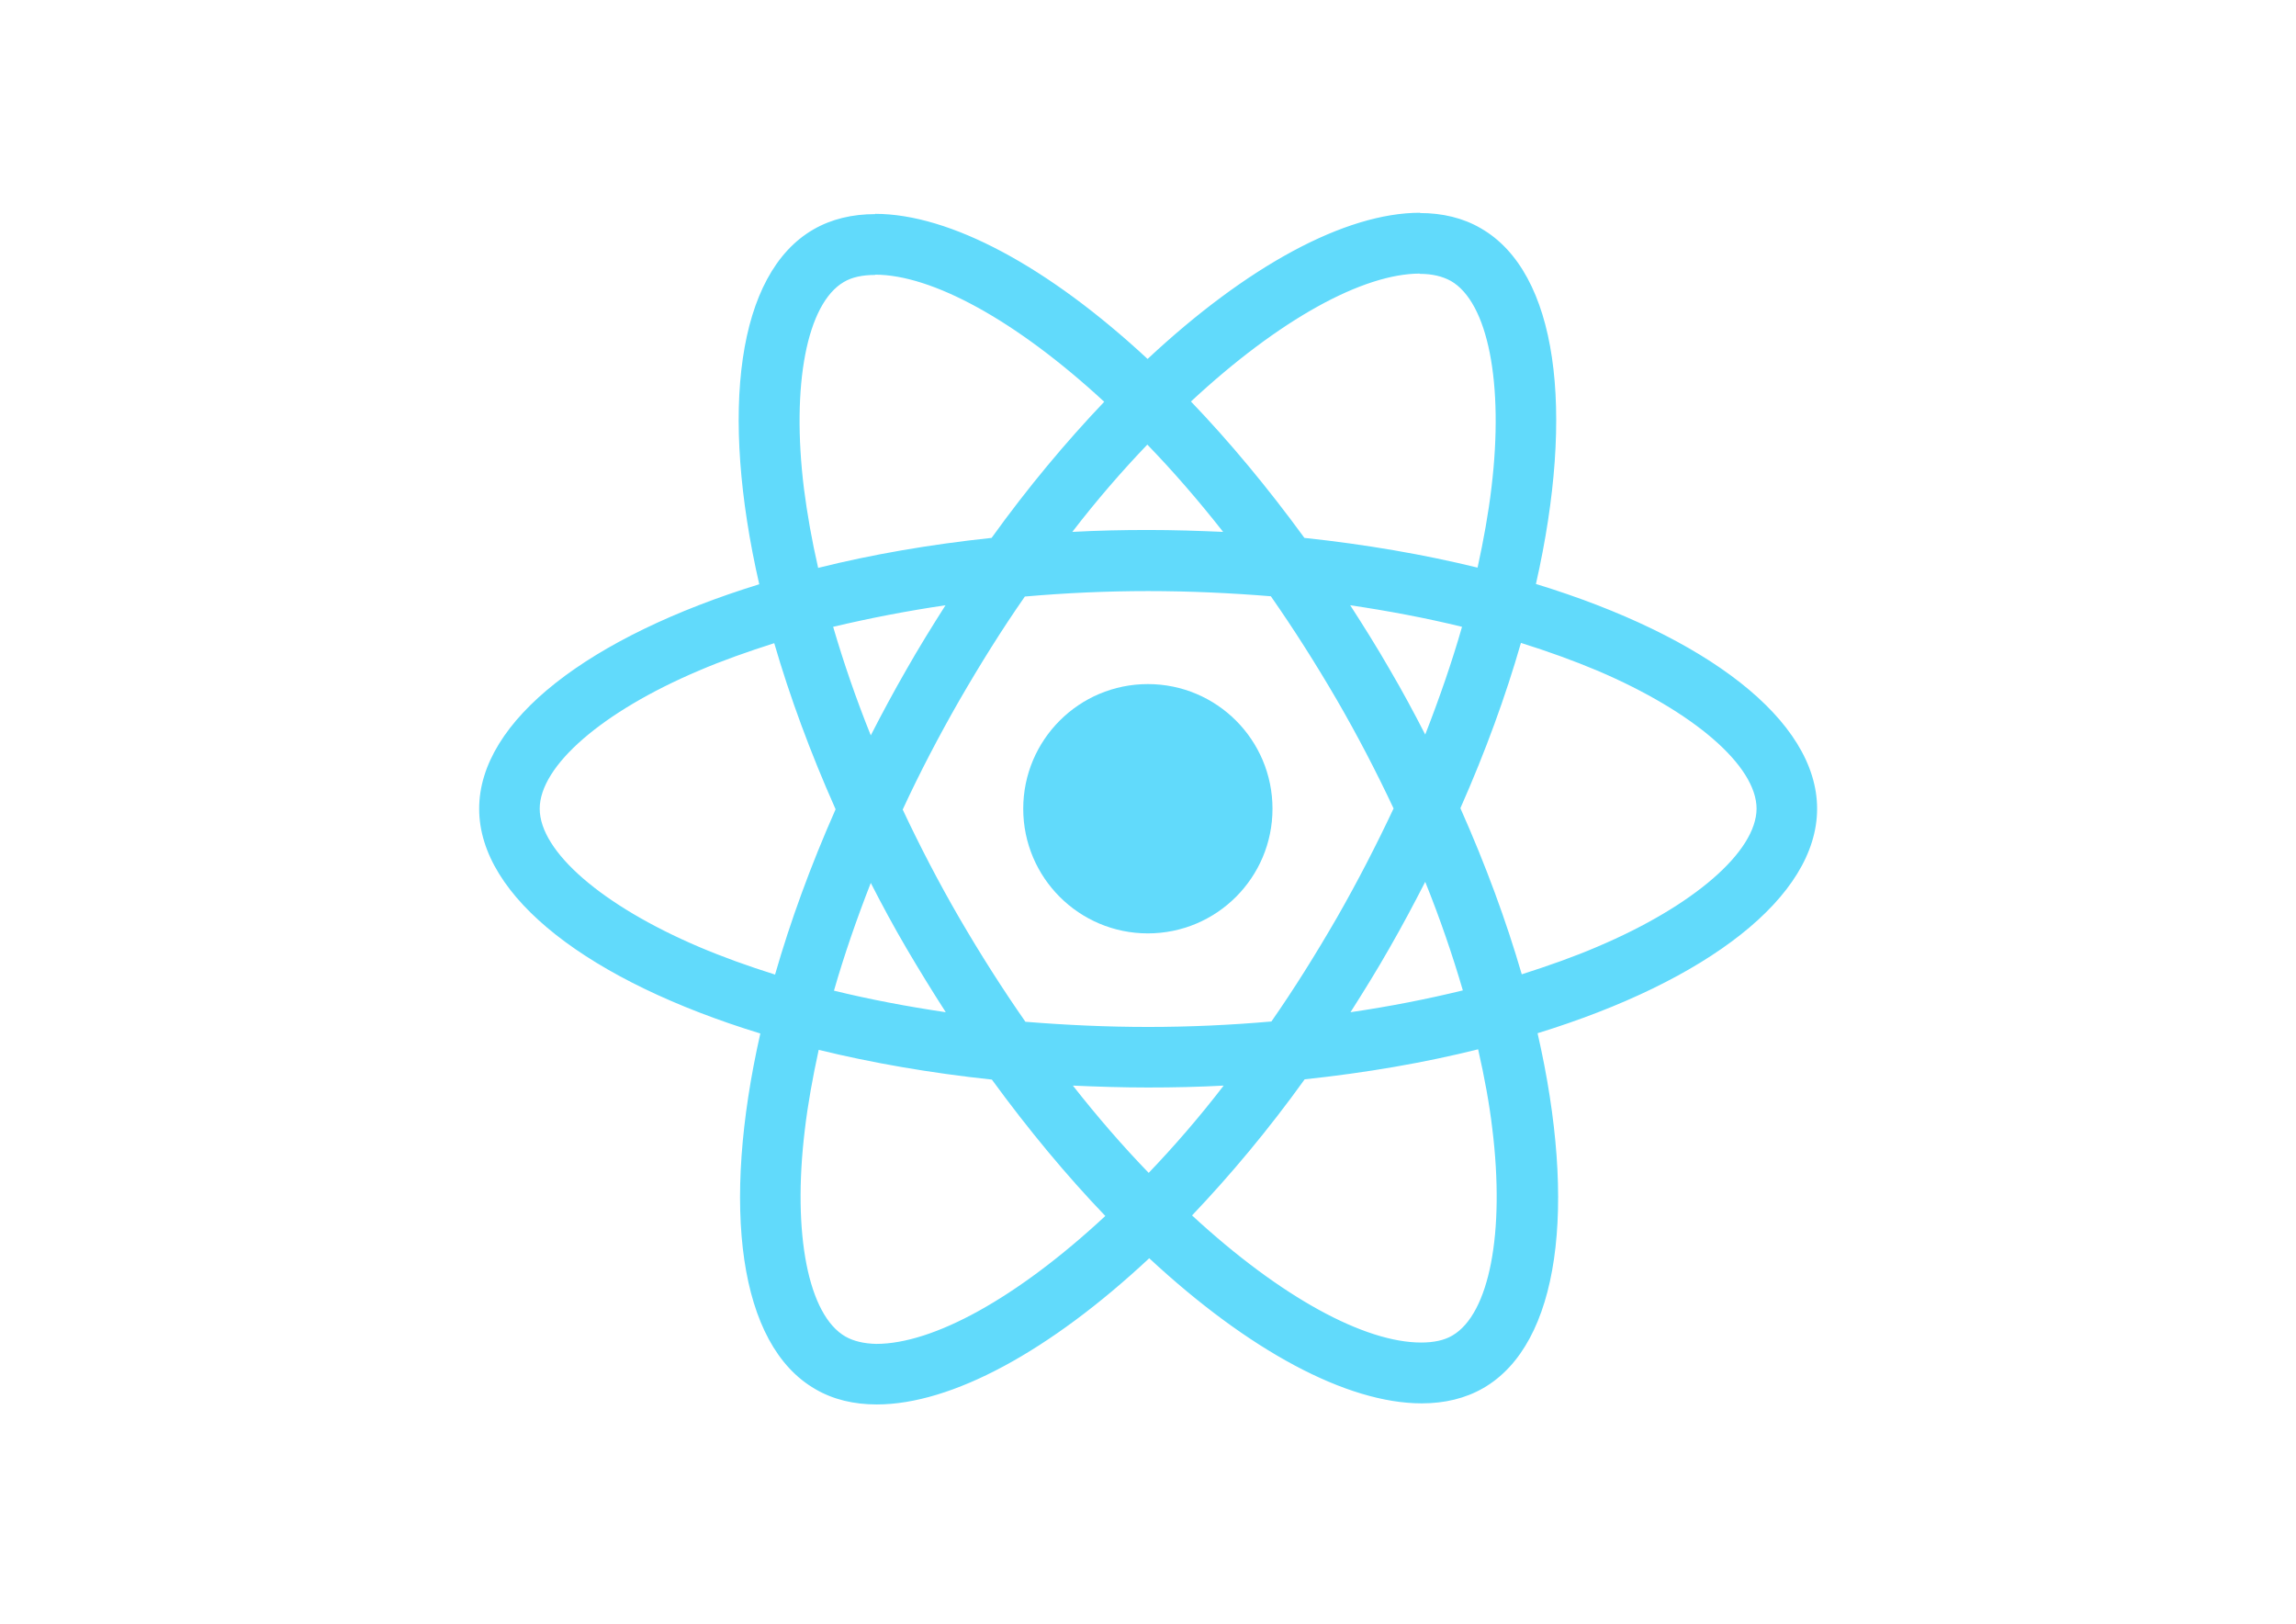
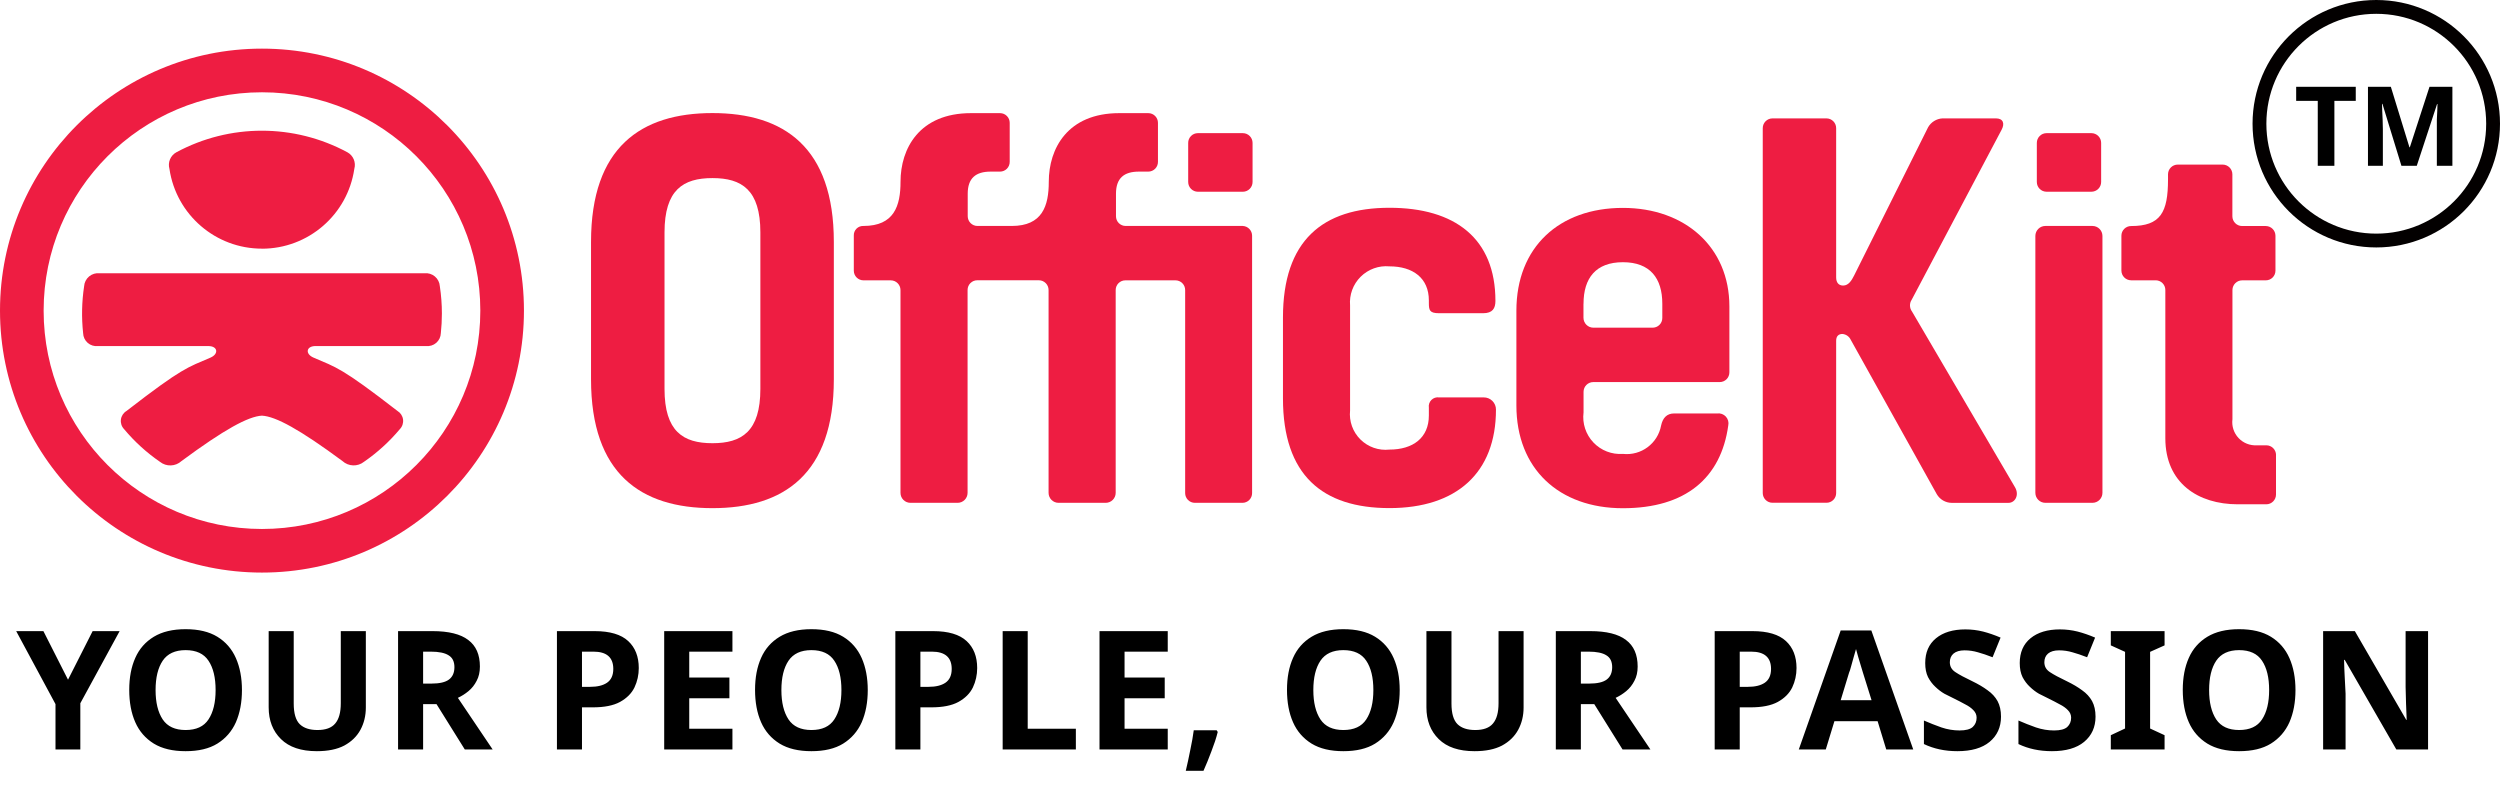
- <svg xmlns="http://www.w3.org/2000/svg" viewBox="0 0 841.9 595.3">
-   <g fill="#61DAFB">
-     <path d="M666.3 296.5c0-32.5-40.7-63.3-103.1-82.4 14.4-63.6 8-114.2-20.2-130.4-6.5-3.8-14.1-5.6-22.4-5.6v22.3c4.6 0 8.3.9 11.4 2.6 13.6 7.8 19.5 37.5 14.9 75.7-1.1 9.4-2.9 19.3-5.1 29.4-19.6-4.8-41-8.5-63.5-10.9-13.5-18.5-27.5-35.3-41.6-50 32.6-30.3 63.2-46.9 84-46.9V78c-27.5 0-63.5 19.6-99.9 53.6-36.4-33.8-72.4-53.2-99.9-53.2v22.3c20.7 0 51.4 16.5 84 46.6-14 14.7-28 31.4-41.3 49.9-22.6 2.4-44 6.1-63.6 11-2.3-10-4-19.7-5.2-29-4.7-38.2 1.1-67.9 14.6-75.8 3-1.8 6.9-2.6 11.5-2.6V78.5c-8.4 0-16 1.8-22.6 5.6-28.1 16.2-34.4 66.7-19.9 130.1-62.2 19.2-102.7 49.9-102.7 82.3 0 32.5 40.7 63.3 103.1 82.4-14.4 63.6-8 114.2 20.2 130.4 6.5 3.8 14.1 5.6 22.5 5.6 27.5 0 63.5-19.6 99.9-53.6 36.4 33.8 72.4 53.2 99.9 53.2 8.4 0 16-1.8 22.6-5.6 28.1-16.2 34.4-66.7 19.9-130.1 62-19.1 102.5-49.9 102.5-82.3zm-130.2-66.7c-3.7 12.9-8.3 26.2-13.5 39.5-4.1-8-8.4-16-13.1-24-4.6-8-9.5-15.8-14.4-23.4 14.2 2.1 27.9 4.7 41 7.9zm-45.8 106.5c-7.8 13.5-15.8 26.3-24.1 38.2-14.9 1.3-30 2-45.2 2-15.1 0-30.2-.7-45-1.9-8.3-11.9-16.4-24.6-24.2-38-7.6-13.1-14.5-26.4-20.8-39.8 6.2-13.4 13.2-26.8 20.7-39.9 7.8-13.5 15.8-26.3 24.1-38.2 14.9-1.3 30-2 45.2-2 15.1 0 30.2.7 45 1.9 8.3 11.9 16.4 24.6 24.2 38 7.6 13.1 14.5 26.4 20.8 39.8-6.3 13.4-13.2 26.8-20.7 39.9zm32.3-13c5.4 13.4 10 26.8 13.8 39.8-13.1 3.2-26.9 5.9-41.2 8 4.9-7.7 9.8-15.6 14.4-23.7 4.6-8 8.9-16.1 13-24.1zM421.2 430c-9.3-9.6-18.6-20.3-27.8-32 9 .4 18.2.7 27.5.7 9.4 0 18.7-.2 27.8-.7-9 11.7-18.3 22.4-27.5 32zm-74.4-58.9c-14.2-2.1-27.9-4.7-41-7.9 3.7-12.9 8.3-26.2 13.5-39.5 4.1 8 8.4 16 13.1 24 4.7 8 9.5 15.8 14.4 23.4zM420.7 163c9.3 9.6 18.6 20.3 27.8 32-9-.4-18.2-.7-27.5-.7-9.4 0-18.7.2-27.8.7 9-11.7 18.3-22.4 27.5-32zm-74 58.9c-4.9 7.7-9.8 15.6-14.4 23.7-4.6 8-8.9 16-13 24-5.4-13.4-10-26.8-13.8-39.8 13.1-3.1 26.9-5.8 41.2-7.9zm-90.5 125.2c-35.4-15.1-58.3-34.9-58.3-50.6 0-15.7 22.9-35.6 58.3-50.6 8.6-3.7 18-7 27.7-10.1 5.7 19.6 13.2 40 22.5 60.9-9.2 20.8-16.6 41.1-22.2 60.6-9.9-3.1-19.3-6.5-28-10.2zM310 490c-13.6-7.8-19.5-37.5-14.9-75.7 1.1-9.4 2.9-19.3 5.1-29.4 19.6 4.8 41 8.5 63.5 10.9 13.5 18.5 27.5 35.3 41.6 50-32.6 30.3-63.2 46.9-84 46.9-4.5-.1-8.3-1-11.3-2.7zm237.2-76.2c4.7 38.2-1.1 67.9-14.6 75.8-3 1.8-6.9 2.6-11.5 2.6-20.7 0-51.4-16.5-84-46.6 14-14.7 28-31.4 41.3-49.9 22.6-2.4 44-6.1 63.6-11 2.3 10.1 4.1 19.8 5.2 29.1zm38.5-66.7c-8.6 3.7-18 7-27.7 10.1-5.7-19.6-13.2-40-22.5-60.9 9.2-20.8 16.6-41.1 22.2-60.6 9.9 3.1 19.3 6.5 28.1 10.2 35.4 15.1 58.3 34.9 58.3 50.6-.1 15.7-23 35.6-58.4 50.6zM320.8 78.4z" />
-     <circle cx="420.9" cy="296.5" r="45.7" />
-     <path d="M520.5 78.1z" />
+ <svg xmlns="http://www.w3.org/2000/svg" width="180.905" height="57.232" viewBox="0 0 180.905 57.232">
+   <g id="Group_313" data-name="Group 313" transform="translate(-44.001 -39)">
+     <g id="Group_312" data-name="Group 312">
+       <g id="Group_311" data-name="Group 311">
+         <g id="Group_146" data-name="Group 146">
+           <g id="logo-new-color" transform="translate(44 42.52)">
+             <g id="Group_3" data-name="Group 3" transform="translate(42.769 4.662)">
+               <g id="Group_2" data-name="Group 2">
+                 <g id="Group_1" data-name="Group 1">
+                   <path id="Path_1" data-name="Path 1" d="M419.409,77.978h-3.253a.7.7,0,0,0-.7.706v2.828a.706.706,0,0,0,.705.706h3.253a.706.706,0,0,0,.7-.706V78.684a.705.705,0,0,0-.7-.706Z" transform="translate(-372.244 -76.525)" fill="#ee1d42" />
+                   <path id="Path_2" data-name="Path 2" d="M340.178,79.933H331.7a.7.7,0,0,1-.7-.707V77.6c0-1.127.583-1.6,1.656-1.6h.681a.7.7,0,0,0,.7-.705V72.469a.7.7,0,0,0-.7-.7h-2.1c-3.74,0-5.1,2.561-5.1,4.964,0,1.752-.465,3.2-2.679,3.2h-2.481a.706.706,0,0,1-.706-.707V77.6c0-1.127.584-1.6,1.657-1.6h.681a.7.7,0,0,0,.7-.705V72.469a.7.7,0,0,0-.7-.7h-2.1c-3.741,0-5.1,2.561-5.1,4.964,0,1.752-.466,3.2-2.681,3.2a.669.669,0,0,0-.7.695v2.54a.7.7,0,0,0,.7.7H314.7a.706.706,0,0,1,.706.706V99.247a.722.722,0,0,0,.721.721h3.413a.723.723,0,0,0,.721-.721V84.568a.7.7,0,0,1,.706-.705h4.455a.706.706,0,0,1,.7.706V99.247a.723.723,0,0,0,.721.721h3.414a.723.723,0,0,0,.721-.721V84.568a.7.7,0,0,1,.7-.7h3.627a.7.7,0,0,1,.7.705V99.263a.705.705,0,0,0,.7.705h3.444a.7.7,0,0,0,.7-.705V80.638A.707.707,0,0,0,340.178,79.933Z" transform="translate(-293.013 -71.764)" fill="#ee1d42" />
+                   <path id="Path_3" data-name="Path 3" d="M459.32,114.811H456.1a.654.654,0,0,0-.745.744v.566c0,1.619-1.155,2.466-2.851,2.466a2.579,2.579,0,0,1-2.85-2.83v-7.6a2.623,2.623,0,0,1,2.85-2.829c1.7,0,2.851.849,2.851,2.466v.181c0,.534.057.744.745.744h3.183c.687,0,.889-.355.889-.889,0-4.523-2.928-6.741-7.668-6.741-4.855,0-7.706,2.39-7.706,7.938v5.856c0,5.549,2.85,7.938,7.706,7.938s7.707-2.551,7.707-7.125a.877.877,0,0,0-.891-.885Z" transform="translate(-394.728 -94.236)" fill="#ee1d42" />
+                   <path id="Path_4" data-name="Path 4" d="M678.759,82.217h3.254a.706.706,0,0,0,.705-.706V78.684a.706.706,0,0,0-.7-.706h-3.254a.706.706,0,0,0-.7.706v2.828A.705.705,0,0,0,678.759,82.217Z" transform="translate(-573.443 -76.525)" fill="#ee1d42" />
+                   <path id="Path_5" data-name="Path 5" d="M239.455,71.765c-5.162,0-8.786,2.466-8.786,9.324V91.03c0,6.859,3.623,9.324,8.786,9.324s8.784-2.466,8.784-9.324V81.089C248.239,74.231,244.617,71.765,239.455,71.765Zm3.468,19.959c0,3.083-1.35,3.93-3.468,3.93s-3.468-.847-3.468-3.93V80.4c0-3.082,1.348-3.93,3.468-3.93s3.468.848,3.468,3.93Z" transform="translate(-230.669 -71.765)" fill="#ee1d42" />
+                   <path id="Path_6" data-name="Path 6" d="M604.065,87.387a.745.745,0,0,1-.019-.864l6.506-12.3c.229-.433.12-.815-.419-.815H606.27a1.281,1.281,0,0,0-1.043.646l-5.352,10.724c-.174.346-.4.727-.793.727-.327,0-.507-.216-.507-.59v-10.8a.705.705,0,0,0-.7-.706h-3.906a.706.706,0,0,0-.706.706v26.408a.705.705,0,0,0,.705.7h3.907a.7.7,0,0,0,.7-.7V89.5c0-.34.18-.492.456-.492a.736.736,0,0,1,.6.422l6.224,11.17a1.264,1.264,0,0,0,1.072.63h4.116c.482,0,.8-.567.476-1.125Z" transform="translate(-508.475 -73.024)" fill="#ee1d42" />
+                   <path id="Path_7" data-name="Path 7" d="M681.779,106.7h-3.412a.723.723,0,0,0-.721.72v18.593a.723.723,0,0,0,.721.721h3.412a.723.723,0,0,0,.721-.721V107.42A.723.723,0,0,0,681.779,106.7Z" transform="translate(-573.131 -98.531)" fill="#ee1d42" />
+                   <path id="Path_8" data-name="Path 8" d="M715.442,108.683a.705.705,0,0,0-.7-.7h-.685a1.678,1.678,0,0,1-1.77-1.886V96.746h0a.706.706,0,0,1,.706-.7H714.7a.7.7,0,0,0,.7-.7v-2.53a.705.705,0,0,0-.7-.7h-1.712a.707.707,0,0,1-.706-.706h0V88.37a.706.706,0,0,0-.7-.7h-3.251a.706.706,0,0,0-.706.7v.371c0,2.4-.543,3.376-2.673,3.376a.7.7,0,0,0-.7.7v2.52a.706.706,0,0,0,.7.706h1.773a.7.7,0,0,1,.706.7v10.732c0,3.238,2.37,4.777,5.24,4.777h2.068a.706.706,0,0,0,.7-.706V108.68Z" transform="translate(-593.511 -83.942)" fill="#ee1d42" />
+                   <path id="Path_9" data-name="Path 9" d="M522.585,113.7h9.15a.7.7,0,0,0,.705-.706v-4.769c0-4.277-3.2-7.129-7.706-7.129-4.623,0-7.707,2.852-7.707,7.437v6.858c0,4.585,3.084,7.437,7.707,7.437,4.553,0,7.1-2.2,7.624-5.985h0a.723.723,0,0,0-.8-.873h-3.116c-.542,0-.829.341-.943.873h0a2.529,2.529,0,0,1-2.762,2.054,2.675,2.675,0,0,1-2.85-3.006V114.4a.705.705,0,0,1,.7-.7Zm-.7-5.668c0-1.849.885-3.006,2.85-3.006s2.851,1.157,2.851,3.006v1.032a.7.7,0,0,1-.721.7H522.6a.72.72,0,0,1-.719-.721V108.03h0Z" transform="translate(-450.066 -94.234)" fill="#ee1d42" />
+                 </g>
+               </g>
+             </g>
+             <g id="Group_4" data-name="Group 4">
+               <path id="Path_10" data-name="Path 10" d="M66.718,89.74A18.957,18.957,0,1,1,85.675,70.783,18.957,18.957,0,0,1,66.718,89.74Zm0-34.755a15.8,15.8,0,1,0,15.8,15.8,15.8,15.8,0,0,0-15.8-15.8Zm0,23.4c1,.056,2.721.992,5.824,3.284a1.2,1.2,0,0,0,1.56.053,13.031,13.031,0,0,0,2.592-2.36.849.849,0,0,0-.173-1.319c-4.075-3.154-4.4-3.136-6.076-3.86-.612-.264-.539-.836.157-.836h7.981a.967.967,0,0,0,1.078-.934h0a13.318,13.318,0,0,0,.076-1.422,13.172,13.172,0,0,0-.148-1.966v0a1.012,1.012,0,0,0-1.124-.944H54.972a1.014,1.014,0,0,0-1.125.944h0a13.275,13.275,0,0,0-.071,3.39h0a.967.967,0,0,0,1.078.934h7.981c.694,0,.768.571.158.836-1.676.724-2,.706-6.077,3.86a.848.848,0,0,0-.173,1.319,12.97,12.97,0,0,0,2.591,2.36,1.2,1.2,0,0,0,1.56-.053c3.106-2.295,4.828-3.231,5.824-3.287Zm0-12.081A6.76,6.76,0,0,0,73.4,60.527a1.042,1.042,0,0,0-.5-1.2,13.043,13.043,0,0,0-12.378,0,1.043,1.043,0,0,0-.5,1.2,6.763,6.763,0,0,0,6.7,5.773Z" transform="translate(-47.76 -51.827)" fill="#ee1d42" />
+             </g>
+           </g>
+           <text id="YOUR_PEOPLE_OUR_PASSION" data-name="YOUR PEOPLE, OUR PASSION" transform="translate(45.173 93.232)" font-size="12" font-family="SegoeUI-Semibold, Segoe UI" font-weight="600" letter-spacing="0.019em">
+             <tspan x="0" y="0">YOUR PEOPLE, OUR PASSION</tspan>
+           </text>
+           <text id="TM" transform="translate(210 51)" font-size="8" font-family="SegoeUI-Semibold, Segoe UI" font-weight="600">
+             <tspan x="0" y="0">TM</tspan>
+           </text>
+           <g id="Ellipse_39" data-name="Ellipse 39" transform="translate(207 39)" fill="none" stroke="#030000" stroke-width="1">
+             <circle cx="8.953" cy="8.953" r="8.953" stroke="none" />
+             <circle cx="8.953" cy="8.953" r="8.453" fill="none" />
+           </g>
+         </g>
+       </g>
+     </g>
  </g>
</svg>
